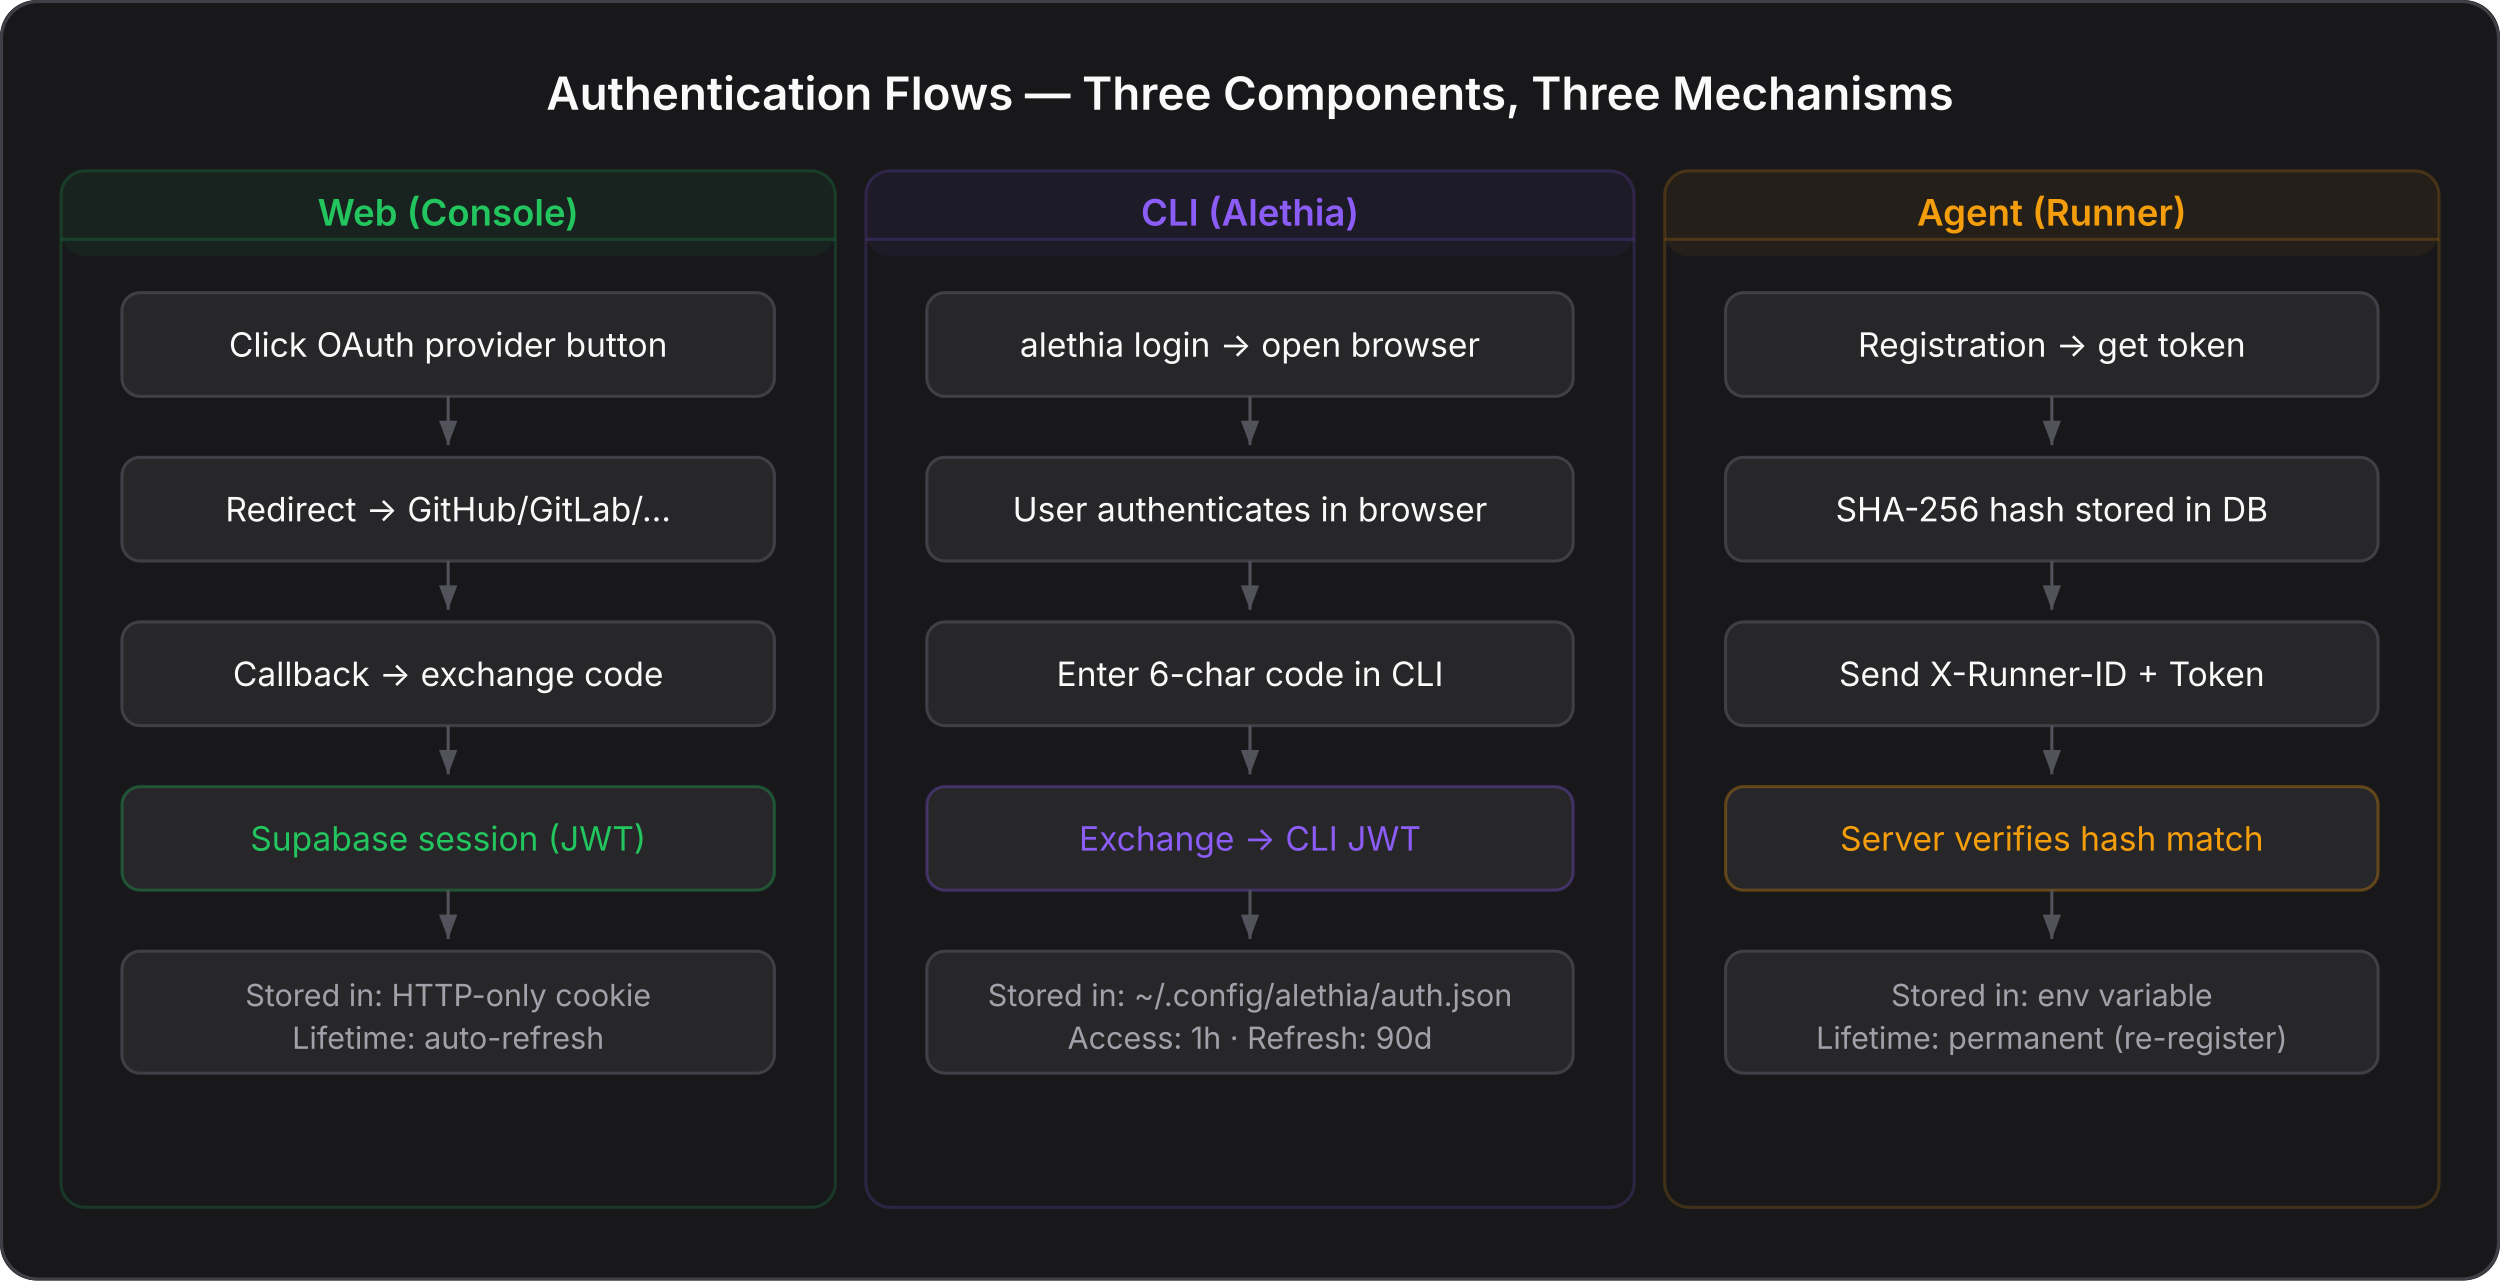
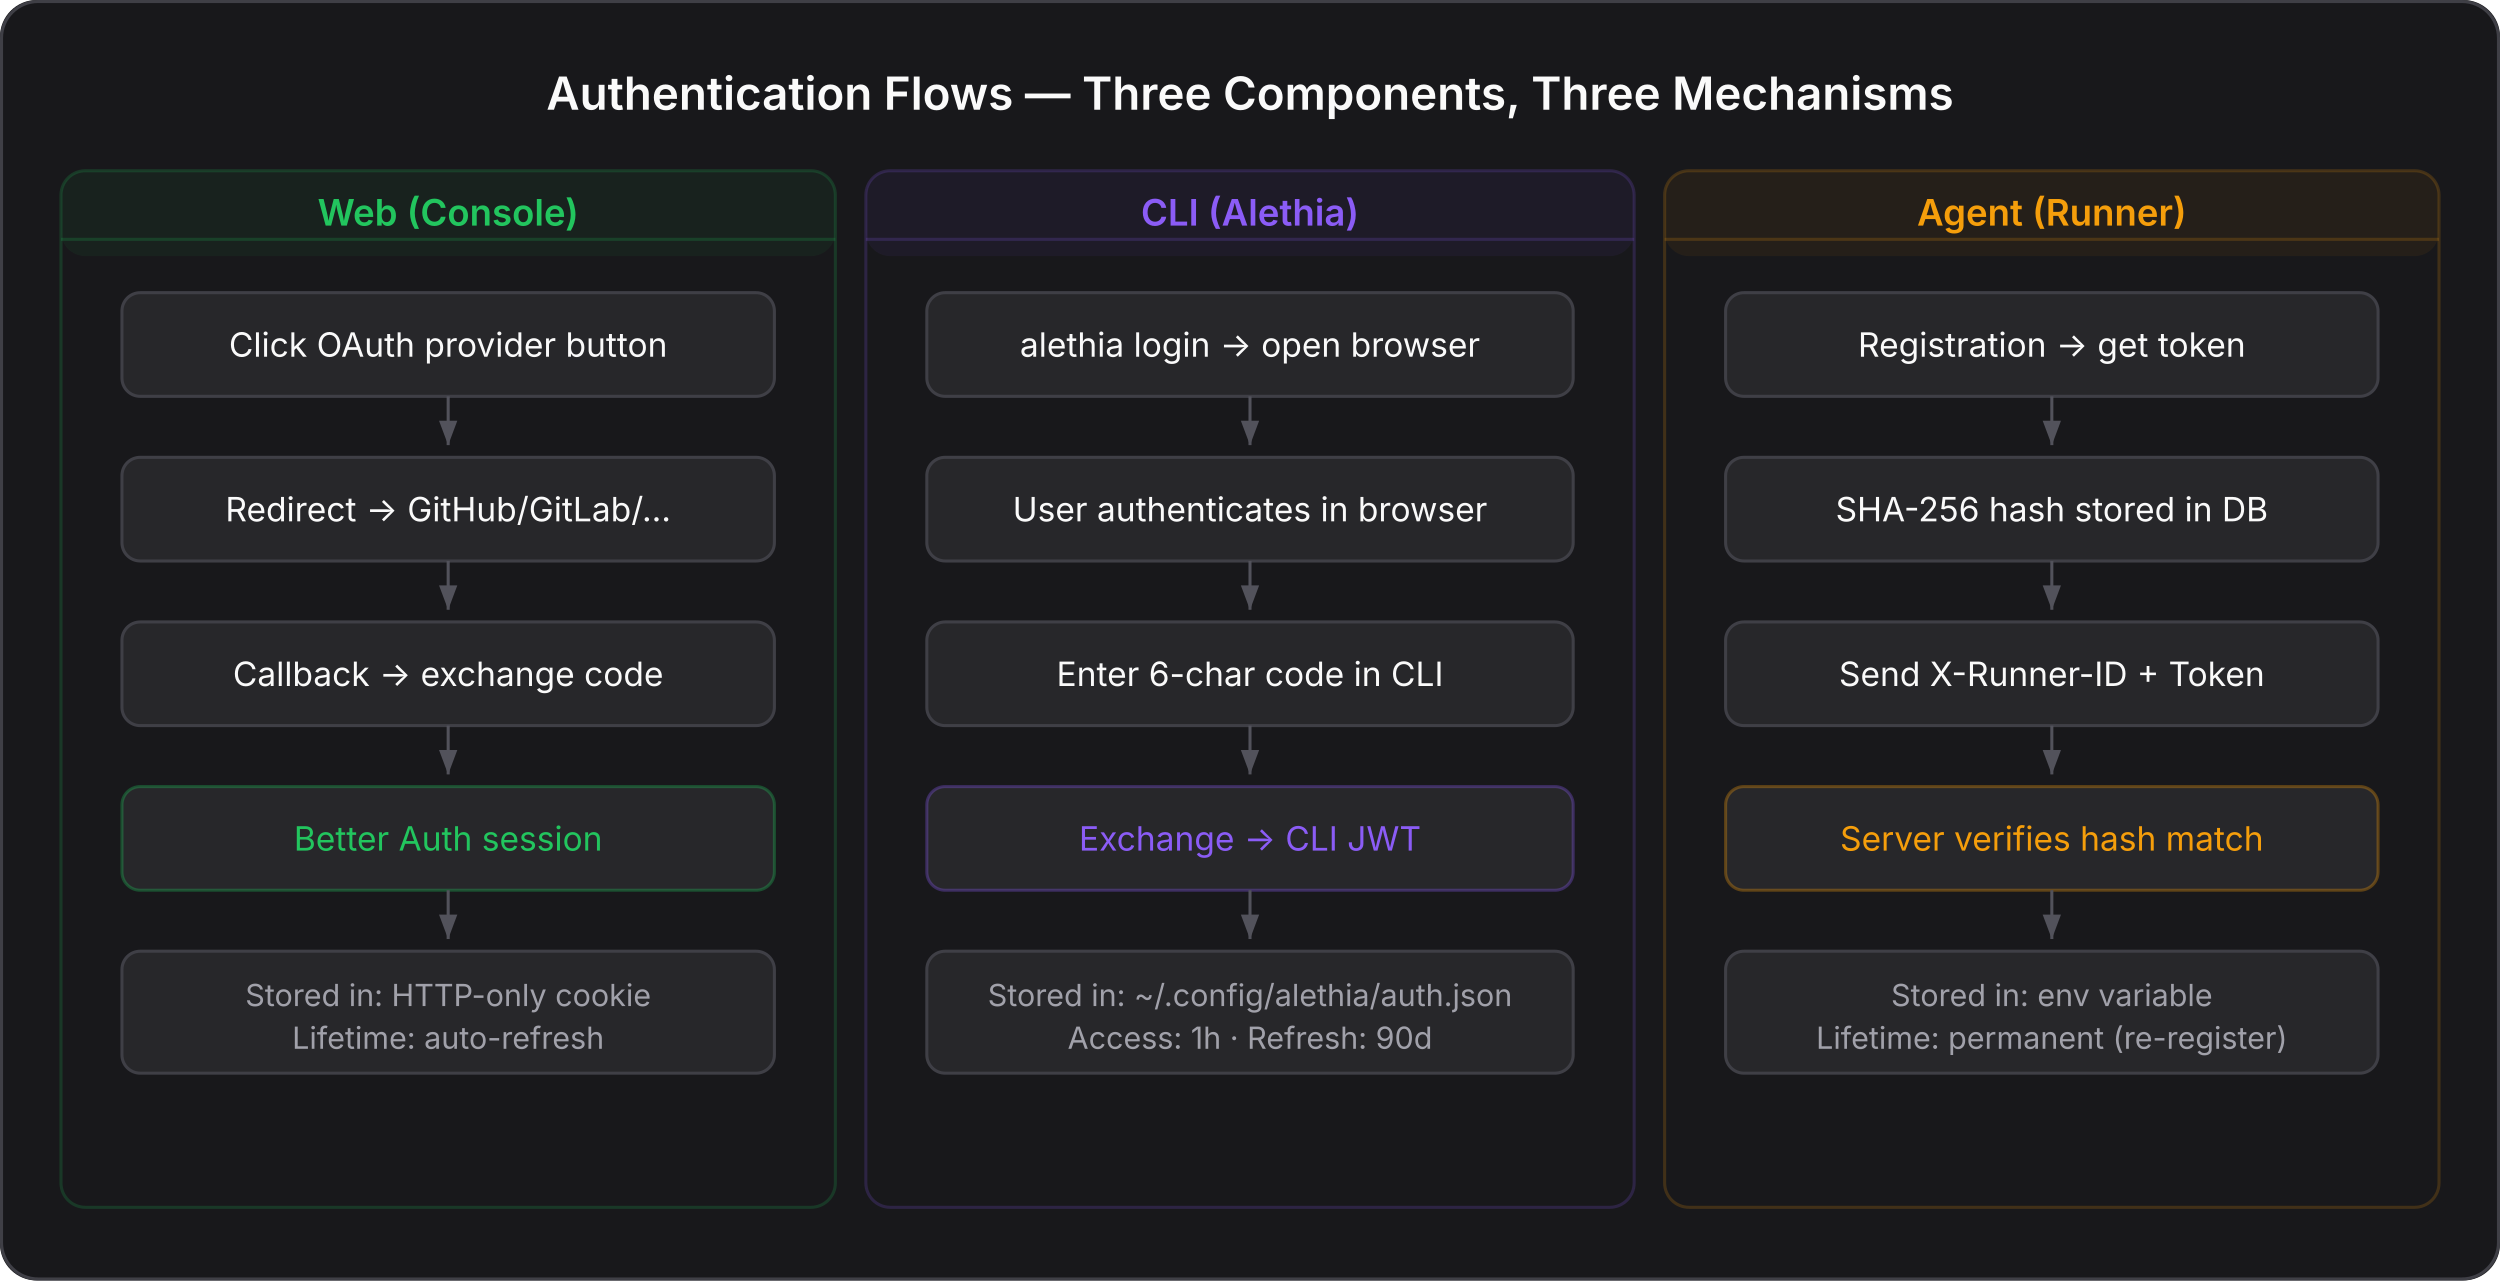
<svg xmlns="http://www.w3.org/2000/svg" viewBox="0 0 820 420" width="100%" fill="none">
  <defs>
    <marker id="arrow" markerWidth="8" markerHeight="6" refX="8" refY="3" orient="auto">
      <path d="M0,0 L8,3 L0,6" fill="#52525B" />
    </marker>
  </defs>
  <rect width="820" height="420" rx="12" fill="#18181B" />
  <rect x="0.5" y="0.5" width="819" height="419" rx="12" fill="none" stroke="#3F3F46" />
  <text x="410" y="36" text-anchor="middle" font-family="Inter, system-ui, sans-serif" font-size="15" font-weight="600" fill="#FAFAFA">Authentication Flows — Three Components, Three Mechanisms</text>
  <rect x="20" y="56" width="254" height="340" rx="8" fill="none" stroke="#22C55E30" />
  <rect x="20" y="56" width="254" height="28" rx="8" fill="#22C55E10" />
  <rect x="20" y="78" width="254" height="1" fill="#22C55E30" />
  <text x="147" y="74" text-anchor="middle" font-family="Inter, system-ui, sans-serif" font-size="12" font-weight="600" fill="#22C55E">Web (Console)</text>
  <rect x="40" y="96" width="214" height="34" rx="6" fill="#27272A" stroke="#3F3F46" />
  <text x="147" y="117" text-anchor="middle" font-family="Inter, system-ui, sans-serif" font-size="11" fill="#FAFAFA">Click OAuth provider button</text>
  <line x1="147" y1="130" x2="147" y2="146" stroke="#52525B" stroke-width="1" marker-end="url(#arrow)" />
  <rect x="40" y="150" width="214" height="34" rx="6" fill="#27272A" stroke="#3F3F46" />
  <text x="147" y="171" text-anchor="middle" font-family="Inter, system-ui, sans-serif" font-size="11" fill="#FAFAFA">Redirect → GitHub/GitLab/…</text>
  <line x1="147" y1="184" x2="147" y2="200" stroke="#52525B" stroke-width="1" marker-end="url(#arrow)" />
  <rect x="40" y="204" width="214" height="34" rx="6" fill="#27272A" stroke="#3F3F46" />
  <text x="147" y="225" text-anchor="middle" font-family="Inter, system-ui, sans-serif" font-size="11" fill="#FAFAFA">Callback → exchange code</text>
  <line x1="147" y1="238" x2="147" y2="254" stroke="#52525B" stroke-width="1" marker-end="url(#arrow)" />
  <rect x="40" y="258" width="214" height="34" rx="6" fill="#27272A" stroke="#22C55E50" />
-   <text x="147" y="279" text-anchor="middle" font-family="Inter, system-ui, sans-serif" font-size="11" fill="#22C55E">Supabase session (JWT)</text>
+   <text x="147" y="279" text-anchor="middle" font-family="Inter, system-ui, sans-serif" font-size="11" fill="#22C55E">Better Auth session</text>
  <line x1="147" y1="292" x2="147" y2="308" stroke="#52525B" stroke-width="1" marker-end="url(#arrow)" />
  <rect x="40" y="312" width="214" height="40" rx="6" fill="#27272A" stroke="#3F3F46" />
  <text x="147" y="330" text-anchor="middle" font-family="Inter, system-ui, sans-serif" font-size="10" fill="#A1A1AA">Stored in: HTTP-only cookie</text>
  <text x="147" y="344" text-anchor="middle" font-family="Inter, system-ui, sans-serif" font-size="10" fill="#A1A1AA">Lifetime: auto-refresh</text>
  <rect x="284" y="56" width="252" height="340" rx="8" fill="none" stroke="#8B5CF630" />
  <rect x="284" y="56" width="252" height="28" rx="8" fill="#8B5CF610" />
  <rect x="284" y="78" width="252" height="1" fill="#8B5CF630" />
  <text x="410" y="74" text-anchor="middle" font-family="Inter, system-ui, sans-serif" font-size="12" font-weight="600" fill="#8B5CF6">CLI (Alethia)</text>
  <rect x="304" y="96" width="212" height="34" rx="6" fill="#27272A" stroke="#3F3F46" />
  <text x="410" y="117" text-anchor="middle" font-family="Inter, system-ui, sans-serif" font-size="11" fill="#FAFAFA">alethia login → open browser</text>
  <line x1="410" y1="130" x2="410" y2="146" stroke="#52525B" stroke-width="1" marker-end="url(#arrow)" />
  <rect x="304" y="150" width="212" height="34" rx="6" fill="#27272A" stroke="#3F3F46" />
  <text x="410" y="171" text-anchor="middle" font-family="Inter, system-ui, sans-serif" font-size="11" fill="#FAFAFA">User authenticates in browser</text>
  <line x1="410" y1="184" x2="410" y2="200" stroke="#52525B" stroke-width="1" marker-end="url(#arrow)" />
  <rect x="304" y="204" width="212" height="34" rx="6" fill="#27272A" stroke="#3F3F46" />
  <text x="410" y="225" text-anchor="middle" font-family="Inter, system-ui, sans-serif" font-size="11" fill="#FAFAFA">Enter 6-char code in CLI</text>
  <line x1="410" y1="238" x2="410" y2="254" stroke="#52525B" stroke-width="1" marker-end="url(#arrow)" />
  <rect x="304" y="258" width="212" height="34" rx="6" fill="#27272A" stroke="#8B5CF650" />
  <text x="410" y="279" text-anchor="middle" font-family="Inter, system-ui, sans-serif" font-size="11" fill="#8B5CF6">Exchange → CLI JWT</text>
  <line x1="410" y1="292" x2="410" y2="308" stroke="#52525B" stroke-width="1" marker-end="url(#arrow)" />
  <rect x="304" y="312" width="212" height="40" rx="6" fill="#27272A" stroke="#3F3F46" />
  <text x="410" y="330" text-anchor="middle" font-family="Inter, system-ui, sans-serif" font-size="10" fill="#A1A1AA">Stored in: ~/.config/alethia/auth.json</text>
  <text x="410" y="344" text-anchor="middle" font-family="Inter, system-ui, sans-serif" font-size="10" fill="#A1A1AA">Access: 1h · Refresh: 90d</text>
  <rect x="546" y="56" width="254" height="340" rx="8" fill="none" stroke="#F59E0B30" />
  <rect x="546" y="56" width="254" height="28" rx="8" fill="#F59E0B10" />
  <rect x="546" y="78" width="254" height="1" fill="#F59E0B30" />
  <text x="673" y="74" text-anchor="middle" font-family="Inter, system-ui, sans-serif" font-size="12" font-weight="600" fill="#F59E0B">Agent (Runner)</text>
  <rect x="566" y="96" width="214" height="34" rx="6" fill="#27272A" stroke="#3F3F46" />
  <text x="673" y="117" text-anchor="middle" font-family="Inter, system-ui, sans-serif" font-size="11" fill="#FAFAFA">Registration → get token</text>
  <line x1="673" y1="130" x2="673" y2="146" stroke="#52525B" stroke-width="1" marker-end="url(#arrow)" />
  <rect x="566" y="150" width="214" height="34" rx="6" fill="#27272A" stroke="#3F3F46" />
  <text x="673" y="171" text-anchor="middle" font-family="Inter, system-ui, sans-serif" font-size="11" fill="#FAFAFA">SHA-256 hash stored in DB</text>
  <line x1="673" y1="184" x2="673" y2="200" stroke="#52525B" stroke-width="1" marker-end="url(#arrow)" />
  <rect x="566" y="204" width="214" height="34" rx="6" fill="#27272A" stroke="#3F3F46" />
  <text x="673" y="225" text-anchor="middle" font-family="Inter, system-ui, sans-serif" font-size="11" fill="#FAFAFA">Send X-Runner-ID + Token</text>
  <line x1="673" y1="238" x2="673" y2="254" stroke="#52525B" stroke-width="1" marker-end="url(#arrow)" />
  <rect x="566" y="258" width="214" height="34" rx="6" fill="#27272A" stroke="#F59E0B50" />
  <text x="673" y="279" text-anchor="middle" font-family="Inter, system-ui, sans-serif" font-size="11" fill="#F59E0B">Server verifies hash match</text>
  <line x1="673" y1="292" x2="673" y2="308" stroke="#52525B" stroke-width="1" marker-end="url(#arrow)" />
  <rect x="566" y="312" width="214" height="40" rx="6" fill="#27272A" stroke="#3F3F46" />
  <text x="673" y="330" text-anchor="middle" font-family="Inter, system-ui, sans-serif" font-size="10" fill="#A1A1AA">Stored in: env variable</text>
  <text x="673" y="344" text-anchor="middle" font-family="Inter, system-ui, sans-serif" font-size="10" fill="#A1A1AA">Lifetime: permanent (re-register)</text>
</svg>
